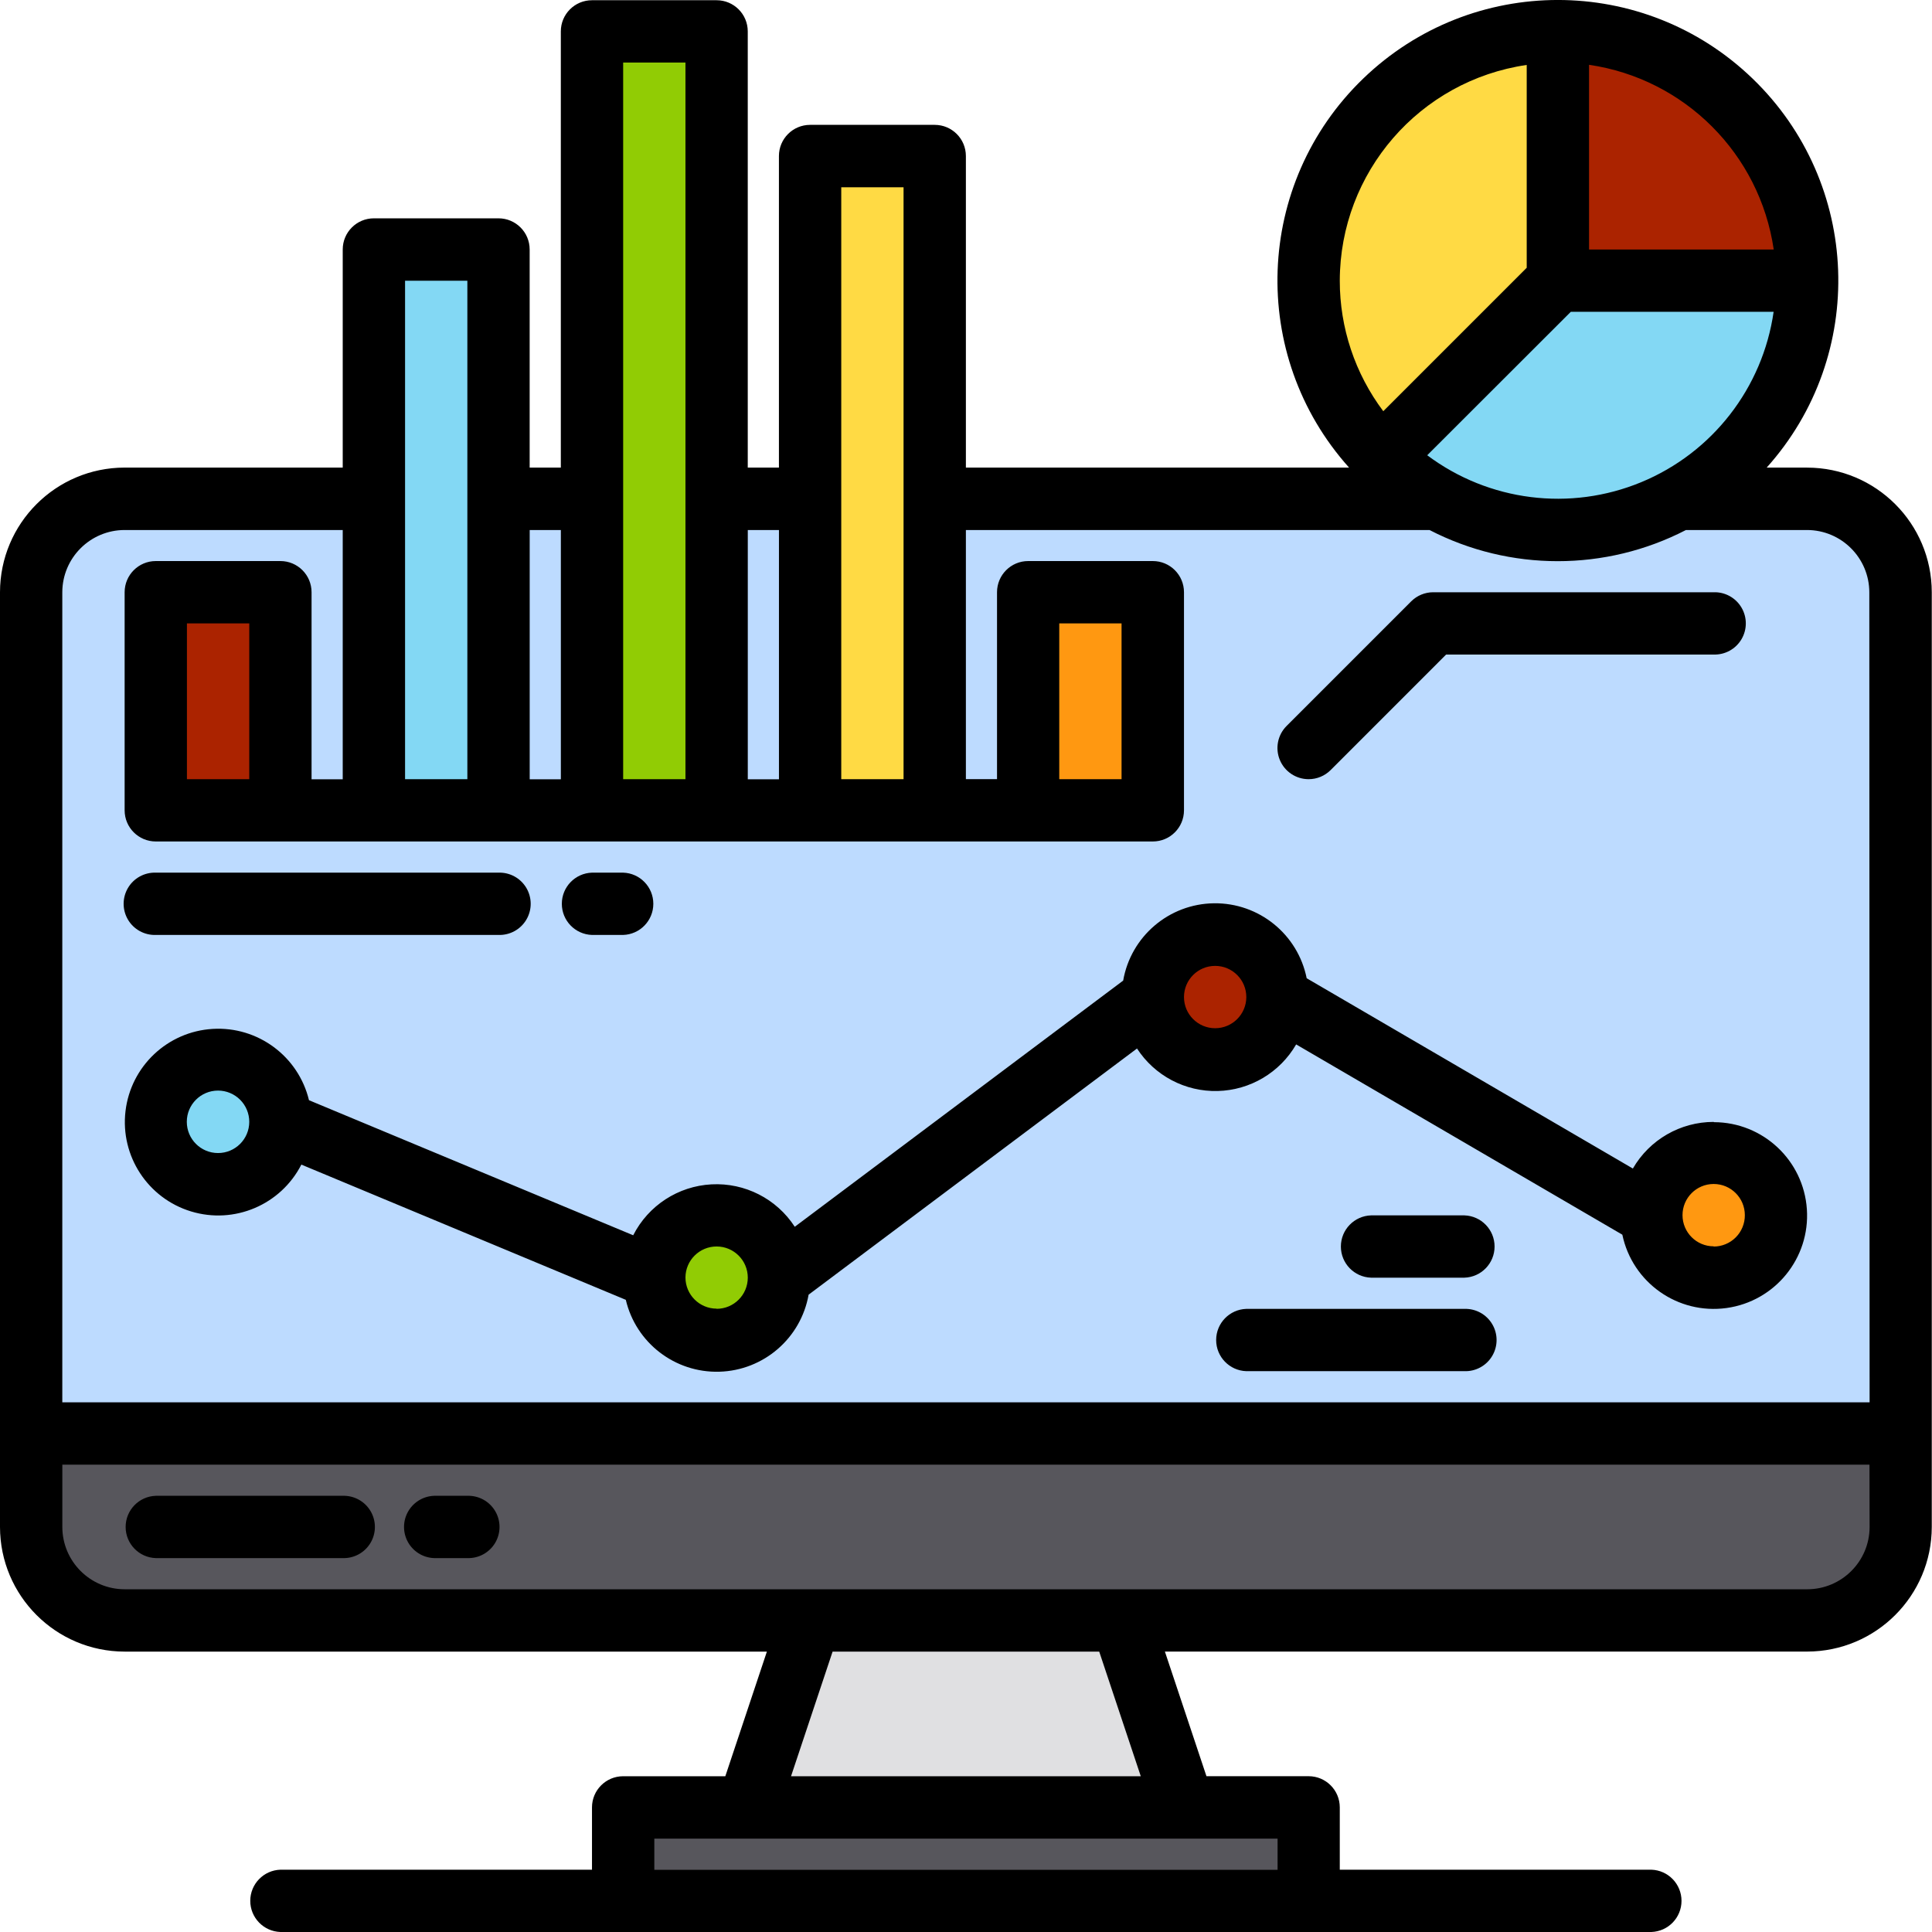
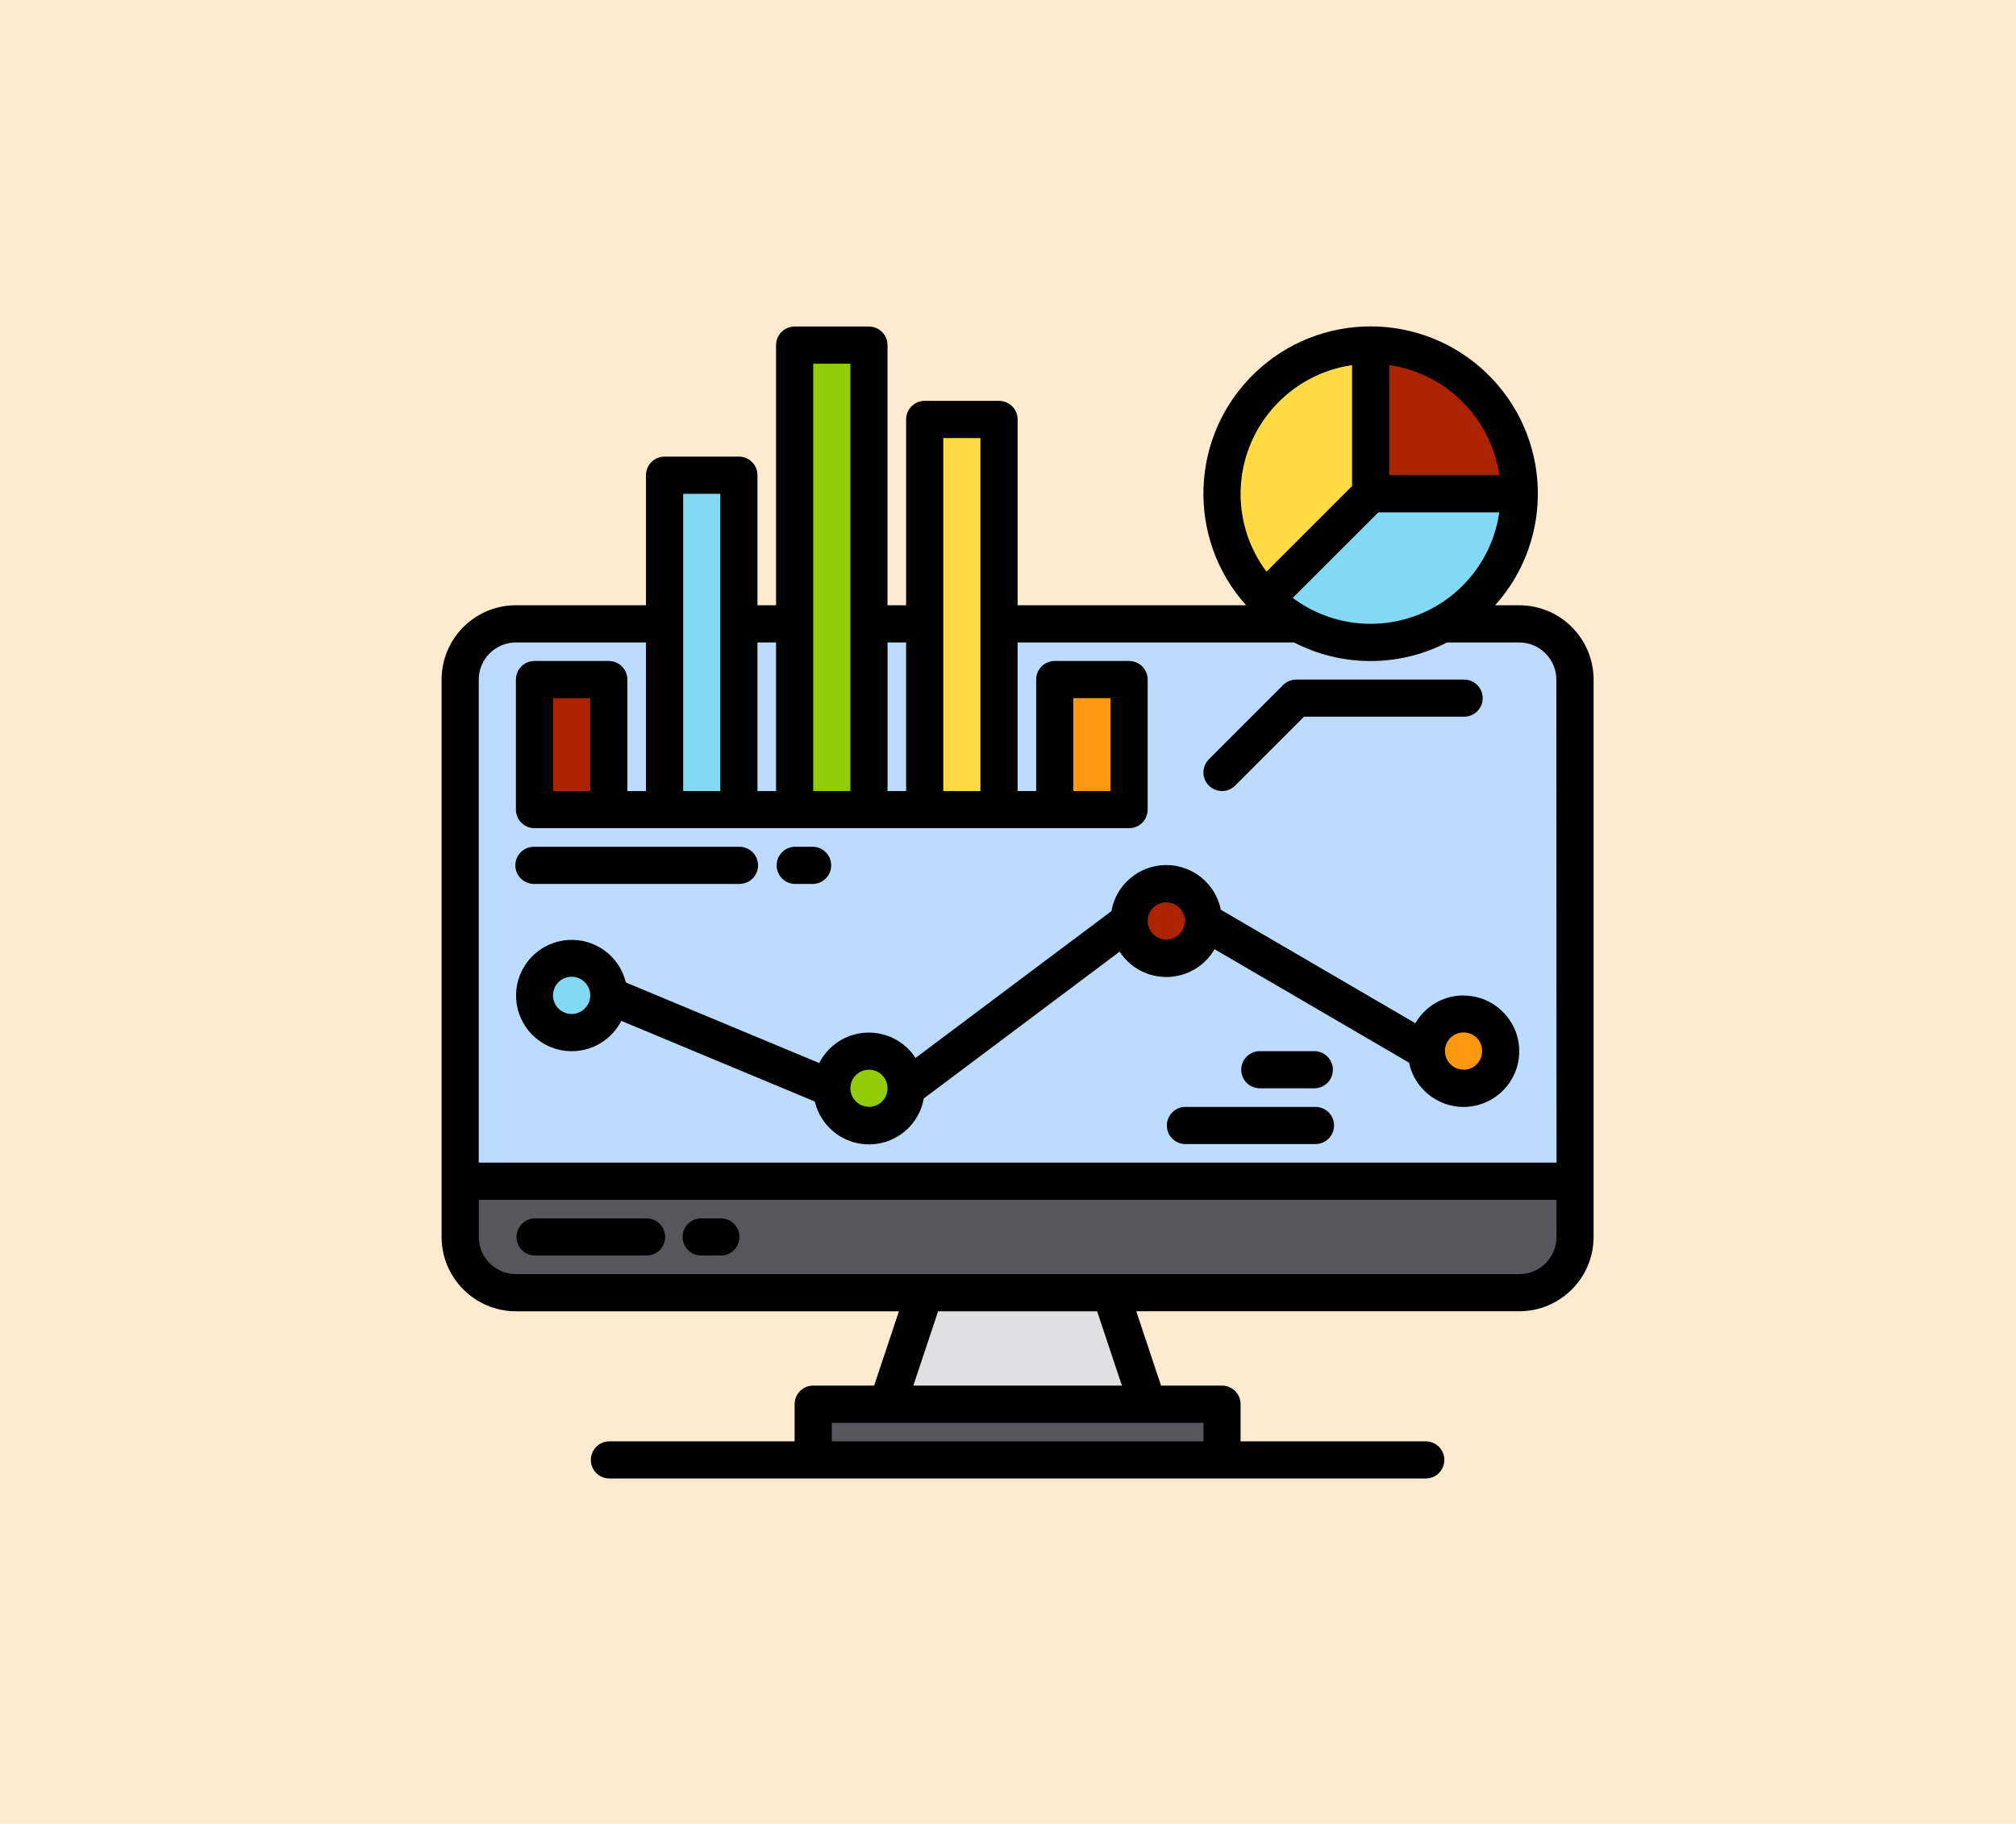
- <svg xmlns="http://www.w3.org/2000/svg" width="60" height="60.007" viewBox="0 0 60 60.007">
-   <g id="img12" transform="translate(-8 -7.938)">
-     <g id="Grupo_1118727" data-name="Grupo 1118727" transform="translate(8.968 8.913)">
-       <path id="Trazado_908060" data-name="Trazado 908060" d="M74.065,376v2.9a2.9,2.9,0,0,1-2.9,2.9H18.9a2.9,2.9,0,0,1-2.9-2.9V376Z" transform="translate(-16 -332.452)" fill="#57565c" />
-       <path id="Trazado_908061" data-name="Trazado 908061" d="M74.065,138.9v26.129H16V138.9a2.9,2.9,0,0,1,2.9-2.9H71.161A2.9,2.9,0,0,1,74.065,138.9Z" transform="translate(-16 -121.484)" fill="#bddbff" />
-       <path id="Trazado_908062" data-name="Trazado 908062" d="M213.548,429.806H200L201.935,424h9.677Z" transform="translate(-177.742 -374.645)" fill="#e0e0e2" />
-       <path id="Trazado_908063" data-name="Trazado 908063" d="M168,472h21.29v2.9H168Z" transform="translate(-149.613 -416.839)" fill="#57565c" />
-       <path id="Trazado_908064" data-name="Trazado 908064" d="M48,160h3.871v6.774H48Z" transform="translate(-44.129 -142.581)" fill="#ab2300" />
-       <path id="Trazado_908065" data-name="Trazado 908065" d="M272,160h3.871v6.774H272Z" transform="translate(-241.032 -142.581)" fill="#ff9811" />
-       <path id="Trazado_908066" data-name="Trazado 908066" d="M104,72h3.871V89.419H104Z" transform="translate(-93.355 -65.226)" fill="#83d8f4" />
-       <path id="Trazado_908067" data-name="Trazado 908067" d="M160,16h3.871V40.194H160Z" transform="translate(-142.581 -16)" fill="#91cc04" />
-       <path id="Trazado_908068" data-name="Trazado 908068" d="M216,48h3.871V68.323H216Z" transform="translate(-191.806 -44.129)" fill="#ffda44" />
-       <circle id="Elipse_11655" data-name="Elipse 11655" cx="1.935" cy="1.935" r="1.935" transform="translate(3.871 31.935)" fill="#83d8f4" />
-       <circle id="Elipse_11656" data-name="Elipse 11656" cx="1.935" cy="1.935" r="1.935" transform="translate(19.355 36.774)" fill="#91cc04" />
-       <circle id="Elipse_11657" data-name="Elipse 11657" cx="1.935" cy="1.935" r="1.935" transform="translate(34.839 28.065)" fill="#ab2300" />
-       <circle id="Elipse_11658" data-name="Elipse 11658" cx="1.935" cy="1.935" r="1.935" transform="translate(50.323 34.839)" fill="#ff9811" />
-       <g id="Grupo_1118726" data-name="Grupo 1118726" transform="translate(7.742 30)">
-         <path id="Trazado_908069" data-name="Trazado 908069" d="M80,296l11.613,4.839" transform="translate(-80 -292.129)" fill="#e0e0e2" />
-         <path id="Trazado_908070" data-name="Trazado 908070" d="M208,272.71,219.613,264" transform="translate(-192.516 -264)" fill="#e0e0e2" />
-         <path id="Trazado_908071" data-name="Trazado 908071" d="M336,264l11.613,6.774" transform="translate(-305.032 -264)" fill="#e0e0e2" />
+ <svg xmlns="http://www.w3.org/2000/svg" width="105" height="95" viewBox="0 0 105 95">
+   <g id="img12" transform="translate(-495.282 -3543)">
+     <rect id="Rectángulo_408143" data-name="Rectángulo 408143" width="105" height="95" transform="translate(495.282 3543)" fill="#feebcf" />
+     <g id="img12-2" data-name="img12" transform="translate(510.282 3552.063)">
+       <g id="Grupo_1118727" data-name="Grupo 1118727" transform="translate(8.968 8.913)">
+         <path id="Trazado_908060" data-name="Trazado 908060" d="M74.065,376v2.9a2.9,2.9,0,0,1-2.9,2.9H18.9a2.9,2.9,0,0,1-2.9-2.9V376Z" transform="translate(-16 -332.452)" fill="#57565c" />
+         <path id="Trazado_908061" data-name="Trazado 908061" d="M74.065,138.9v26.129H16V138.9a2.9,2.9,0,0,1,2.9-2.9H71.161A2.9,2.9,0,0,1,74.065,138.9Z" transform="translate(-16 -121.484)" fill="#bddbff" />
+         <path id="Trazado_908062" data-name="Trazado 908062" d="M213.548,429.806H200L201.935,424h9.677Z" transform="translate(-177.742 -374.645)" fill="#e0e0e2" />
+         <path id="Trazado_908063" data-name="Trazado 908063" d="M168,472h21.29v2.9H168Z" transform="translate(-149.613 -416.839)" fill="#57565c" />
+         <path id="Trazado_908064" data-name="Trazado 908064" d="M48,160h3.871v6.774H48Z" transform="translate(-44.129 -142.581)" fill="#ab2300" />
+         <path id="Trazado_908065" data-name="Trazado 908065" d="M272,160h3.871v6.774H272Z" transform="translate(-241.032 -142.581)" fill="#ff9811" />
+         <path id="Trazado_908066" data-name="Trazado 908066" d="M104,72h3.871V89.419H104Z" transform="translate(-93.355 -65.226)" fill="#83d8f4" />
+         <path id="Trazado_908067" data-name="Trazado 908067" d="M160,16h3.871V40.194H160Z" transform="translate(-142.581 -16)" fill="#91cc04" />
+         <path id="Trazado_908068" data-name="Trazado 908068" d="M216,48h3.871V68.323H216Z" transform="translate(-191.806 -44.129)" fill="#ffda44" />
+         <circle id="Elipse_11655" data-name="Elipse 11655" cx="1.935" cy="1.935" r="1.935" transform="translate(3.871 31.935)" fill="#83d8f4" />
+         <circle id="Elipse_11656" data-name="Elipse 11656" cx="1.935" cy="1.935" r="1.935" transform="translate(19.355 36.774)" fill="#91cc04" />
+         <circle id="Elipse_11657" data-name="Elipse 11657" cx="1.935" cy="1.935" r="1.935" transform="translate(34.839 28.065)" fill="#ab2300" />
+         <circle id="Elipse_11658" data-name="Elipse 11658" cx="1.935" cy="1.935" r="1.935" transform="translate(50.323 34.839)" fill="#ff9811" />
+         <g id="Grupo_1118726" data-name="Grupo 1118726" transform="translate(7.742 30)">
+           <path id="Trazado_908069" data-name="Trazado 908069" d="M80,296l11.613,4.839" transform="translate(-80 -292.129)" fill="#e0e0e2" />
+           <path id="Trazado_908070" data-name="Trazado 908070" d="M208,272.71,219.613,264" transform="translate(-192.516 -264)" fill="#e0e0e2" />
+           <path id="Trazado_908071" data-name="Trazado 908071" d="M336,264l11.613,6.774" transform="translate(-305.032 -264)" fill="#e0e0e2" />
+         </g>
+         <path id="Trazado_908072" data-name="Trazado 908072" d="M375.957,80a7.743,7.743,0,0,1-13.217,5.475L368.215,80Z" transform="translate(-320.796 -72.258)" fill="#83d8f4" />
+         <path id="Trazado_908073" data-name="Trazado 908073" d="M351.74,16v7.742l-5.475,5.475A7.743,7.743,0,0,1,351.74,16Z" transform="translate(-304.321 -16)" fill="#ffda44" />
+         <path id="Trazado_908074" data-name="Trazado 908074" d="M415.742,23.742H408V16A7.742,7.742,0,0,1,415.742,23.742Z" transform="translate(-360.581 -16)" fill="#ab2300" />
      </g>
-       <path id="Trazado_908072" data-name="Trazado 908072" d="M375.957,80a7.743,7.743,0,0,1-13.217,5.475L368.215,80Z" transform="translate(-320.796 -72.258)" fill="#83d8f4" />
-       <path id="Trazado_908073" data-name="Trazado 908073" d="M351.74,16v7.742l-5.475,5.475A7.743,7.743,0,0,1,351.74,16Z" transform="translate(-304.321 -16)" fill="#ffda44" />
-       <path id="Trazado_908074" data-name="Trazado 908074" d="M415.742,23.742H408V16A7.742,7.742,0,0,1,415.742,23.742Z" transform="translate(-360.581 -16)" fill="#ab2300" />
-     </g>
-     <g id="Grupo_1118728" data-name="Grupo 1118728" transform="translate(8 7.938)">
-       <path id="Trazado_908075" data-name="Trazado 908075" d="M64.129,22.462H62.872a8.71,8.71,0,1,0-12.97,0H38V12.784a.968.968,0,0,0-.968-.968H33.161a.968.968,0,0,0-.968.968v9.677h-.968V8.913a.968.968,0,0,0-.968-.968H26.387a.968.968,0,0,0-.968.968V22.462h-.968V15.687a.968.968,0,0,0-.968-.968H19.613a.968.968,0,0,0-.968.968v6.774H11.871A3.875,3.875,0,0,0,8,26.332V55.365a3.875,3.875,0,0,0,3.871,3.871H31.819l-1.291,3.871H27.355a.968.968,0,0,0-.968.968V66.01H16.71a.968.968,0,0,0,0,1.935H59.29a.968.968,0,0,0,0-1.935H49.613V64.074a.968.968,0,0,0-.968-.968H45.472l-1.291-3.871H64.129A3.875,3.875,0,0,0,68,55.365V26.332A3.875,3.875,0,0,0,64.129,22.462ZM57.355,9.951a6.788,6.788,0,0,1,5.736,5.736H57.355Zm-.567,7.672h6.3a6.77,6.77,0,0,1-10.759,4.455Zm-7.175-.968a6.785,6.785,0,0,1,5.806-6.7v6.3L50.964,20.71A6.739,6.739,0,0,1,49.613,16.655Zm-15.484-2.9h1.935V32.139H34.129ZM31.226,24.4h.968v7.742h-.968ZM27.355,9.881H29.29V32.139H27.355ZM24.452,24.4h.968v7.742h-.968Zm-3.871-7.742h1.935V32.139H20.581Zm27.1,48.387v.968H28.323v-.968ZM32.569,63.107l1.291-3.871h8.281l1.291,3.871Zm33.5-7.742A1.938,1.938,0,0,1,64.129,57.3H11.871a1.938,1.938,0,0,1-1.935-1.935V53.429H66.065Zm0-3.871H9.935V26.332A1.938,1.938,0,0,1,11.871,24.4h6.774v7.742h-.968V26.332a.968.968,0,0,0-.968-.968H12.839a.968.968,0,0,0-.968.968v6.774a.968.968,0,0,0,.968.968H43.806a.968.968,0,0,0,.968-.968V26.332a.968.968,0,0,0-.968-.968H39.935a.968.968,0,0,0-.968.968v5.806H38V24.4H52.4a8.677,8.677,0,0,0,7.965,0h3.76a1.938,1.938,0,0,1,1.935,1.935ZM15.742,27.3v4.839H13.806V27.3ZM40.9,32.139V27.3h1.935v4.839Z" transform="translate(-8 -7.938)" />
-       <path id="Trazado_908076" data-name="Trazado 908076" d="M46.774,392H40.968a.968.968,0,0,0,0,1.935h5.806a.968.968,0,1,0,0-1.935Z" transform="translate(-36.129 -345.541)" />
-       <path id="Trazado_908077" data-name="Trazado 908077" d="M113.935,392h-.968a.968.968,0,1,0,0,1.935h.968a.968.968,0,1,0,0-1.935Z" transform="translate(-99.419 -345.541)" />
-       <path id="Trazado_908078" data-name="Trazado 908078" d="M336.967,165.806a.965.965,0,0,0,.684-.283l3.587-3.588h8.309a.968.968,0,1,0,0-1.935h-8.71a.968.968,0,0,0-.684.283l-3.871,3.871a.968.968,0,0,0,.684,1.652Z" transform="translate(-296.322 -141.605)" />
-       <path id="Trazado_908079" data-name="Trazado 908079" d="M89.329,246.774a2.9,2.9,0,0,0-2.51,1.448l-10.131-5.91a2.9,2.9,0,0,0-5.7.073l-10.2,7.646a2.9,2.9,0,0,0-5.018.264L45.7,246.1a2.9,2.9,0,1,0-.237,2l10.077,4.2a2.9,2.9,0,0,0,5.678-.16l10.2-7.646a2.9,2.9,0,0,0,4.943-.127l10.131,5.91a2.9,2.9,0,1,0,2.843-3.495Zm-45.484,0a.97.97,0,1,1-.971-.973.97.97,0,0,1,.971.973Zm14.516,5.8a.969.969,0,0,1-.968-.968v0a.968.968,0,1,1,.968.973Zm15.484-8.71a.968.968,0,1,1,.968-.968.968.968,0,0,1-.968.968Zm15.484,6.774a.968.968,0,1,1,.968-.968A.968.968,0,0,1,89.329,250.645Z" transform="translate(-36.103 -211.928)" />
-       <path id="Trazado_908080" data-name="Trazado 908080" d="M327.742,344h-6.774a.968.968,0,0,0,0,1.935h6.774a.968.968,0,1,0,0-1.935Z" transform="translate(-282.258 -303.347)" />
-       <path id="Trazado_908081" data-name="Trazado 908081" d="M355.871,320h-2.9a.968.968,0,0,0,0,1.935h2.9a.968.968,0,0,0,0-1.935Z" transform="translate(-310.387 -282.251)" />
-       <path id="Trazado_908082" data-name="Trazado 908082" d="M40.968,233.935H51.613a.968.968,0,1,0,0-1.935H40.968a.968.968,0,1,0,0,1.935Z" transform="translate(-36.129 -204.896)" />
-       <path id="Trazado_908083" data-name="Trazado 908083" d="M152.968,233.935h.968a.968.968,0,0,0,0-1.935h-.968a.968.968,0,0,0,0,1.935Z" transform="translate(-134.581 -204.896)" />
+       <g id="Grupo_1118728" data-name="Grupo 1118728" transform="translate(8 7.938)">
+         <path id="Trazado_908075" data-name="Trazado 908075" d="M64.129,22.462H62.872a8.71,8.71,0,1,0-12.97,0H38V12.784a.968.968,0,0,0-.968-.968H33.161a.968.968,0,0,0-.968.968v9.677h-.968V8.913a.968.968,0,0,0-.968-.968H26.387a.968.968,0,0,0-.968.968V22.462h-.968V15.687a.968.968,0,0,0-.968-.968H19.613a.968.968,0,0,0-.968.968v6.774H11.871A3.875,3.875,0,0,0,8,26.332V55.365a3.875,3.875,0,0,0,3.871,3.871H31.819l-1.291,3.871H27.355a.968.968,0,0,0-.968.968V66.01H16.71a.968.968,0,0,0,0,1.935H59.29a.968.968,0,0,0,0-1.935H49.613V64.074a.968.968,0,0,0-.968-.968H45.472l-1.291-3.871H64.129A3.875,3.875,0,0,0,68,55.365V26.332A3.875,3.875,0,0,0,64.129,22.462ZM57.355,9.951a6.788,6.788,0,0,1,5.736,5.736H57.355Zm-.567,7.672h6.3a6.77,6.77,0,0,1-10.759,4.455Zm-7.175-.968a6.785,6.785,0,0,1,5.806-6.7v6.3L50.964,20.71A6.739,6.739,0,0,1,49.613,16.655Zm-15.484-2.9h1.935V32.139H34.129ZM31.226,24.4h.968v7.742h-.968ZM27.355,9.881H29.29V32.139H27.355ZM24.452,24.4h.968v7.742h-.968Zm-3.871-7.742h1.935V32.139H20.581Zm27.1,48.387v.968H28.323v-.968ZM32.569,63.107l1.291-3.871h8.281l1.291,3.871Zm33.5-7.742A1.938,1.938,0,0,1,64.129,57.3H11.871a1.938,1.938,0,0,1-1.935-1.935V53.429H66.065Zm0-3.871H9.935V26.332A1.938,1.938,0,0,1,11.871,24.4h6.774v7.742h-.968V26.332a.968.968,0,0,0-.968-.968H12.839a.968.968,0,0,0-.968.968v6.774a.968.968,0,0,0,.968.968H43.806a.968.968,0,0,0,.968-.968V26.332a.968.968,0,0,0-.968-.968H39.935a.968.968,0,0,0-.968.968v5.806H38V24.4H52.4a8.677,8.677,0,0,0,7.965,0h3.76a1.938,1.938,0,0,1,1.935,1.935ZM15.742,27.3v4.839H13.806V27.3ZM40.9,32.139V27.3h1.935v4.839Z" transform="translate(-8 -7.938)" />
+         <path id="Trazado_908076" data-name="Trazado 908076" d="M46.774,392H40.968a.968.968,0,0,0,0,1.935h5.806a.968.968,0,1,0,0-1.935Z" transform="translate(-36.129 -345.541)" />
+         <path id="Trazado_908077" data-name="Trazado 908077" d="M113.935,392h-.968a.968.968,0,1,0,0,1.935h.968a.968.968,0,1,0,0-1.935Z" transform="translate(-99.419 -345.541)" />
+         <path id="Trazado_908078" data-name="Trazado 908078" d="M336.967,165.806a.965.965,0,0,0,.684-.283l3.587-3.588h8.309a.968.968,0,1,0,0-1.935h-8.71a.968.968,0,0,0-.684.283l-3.871,3.871a.968.968,0,0,0,.684,1.652Z" transform="translate(-296.322 -141.605)" />
+         <path id="Trazado_908079" data-name="Trazado 908079" d="M89.329,246.774a2.9,2.9,0,0,0-2.51,1.448l-10.131-5.91a2.9,2.9,0,0,0-5.7.073l-10.2,7.646a2.9,2.9,0,0,0-5.018.264L45.7,246.1a2.9,2.9,0,1,0-.237,2l10.077,4.2a2.9,2.9,0,0,0,5.678-.16l10.2-7.646a2.9,2.9,0,0,0,4.943-.127l10.131,5.91a2.9,2.9,0,1,0,2.843-3.495Zm-45.484,0a.97.97,0,1,1-.971-.973.97.97,0,0,1,.971.973Zm14.516,5.8a.969.969,0,0,1-.968-.968v0a.968.968,0,1,1,.968.973Zm15.484-8.71a.968.968,0,1,1,.968-.968.968.968,0,0,1-.968.968Zm15.484,6.774a.968.968,0,1,1,.968-.968A.968.968,0,0,1,89.329,250.645Z" transform="translate(-36.103 -211.928)" />
+         <path id="Trazado_908080" data-name="Trazado 908080" d="M327.742,344h-6.774a.968.968,0,0,0,0,1.935h6.774a.968.968,0,1,0,0-1.935Z" transform="translate(-282.258 -303.347)" />
+         <path id="Trazado_908081" data-name="Trazado 908081" d="M355.871,320h-2.9a.968.968,0,0,0,0,1.935h2.9a.968.968,0,0,0,0-1.935Z" transform="translate(-310.387 -282.251)" />
+         <path id="Trazado_908082" data-name="Trazado 908082" d="M40.968,233.935H51.613a.968.968,0,1,0,0-1.935H40.968a.968.968,0,1,0,0,1.935Z" transform="translate(-36.129 -204.896)" />
+         <path id="Trazado_908083" data-name="Trazado 908083" d="M152.968,233.935h.968a.968.968,0,0,0,0-1.935h-.968a.968.968,0,0,0,0,1.935Z" transform="translate(-134.581 -204.896)" />
+       </g>
    </g>
  </g>
</svg>
